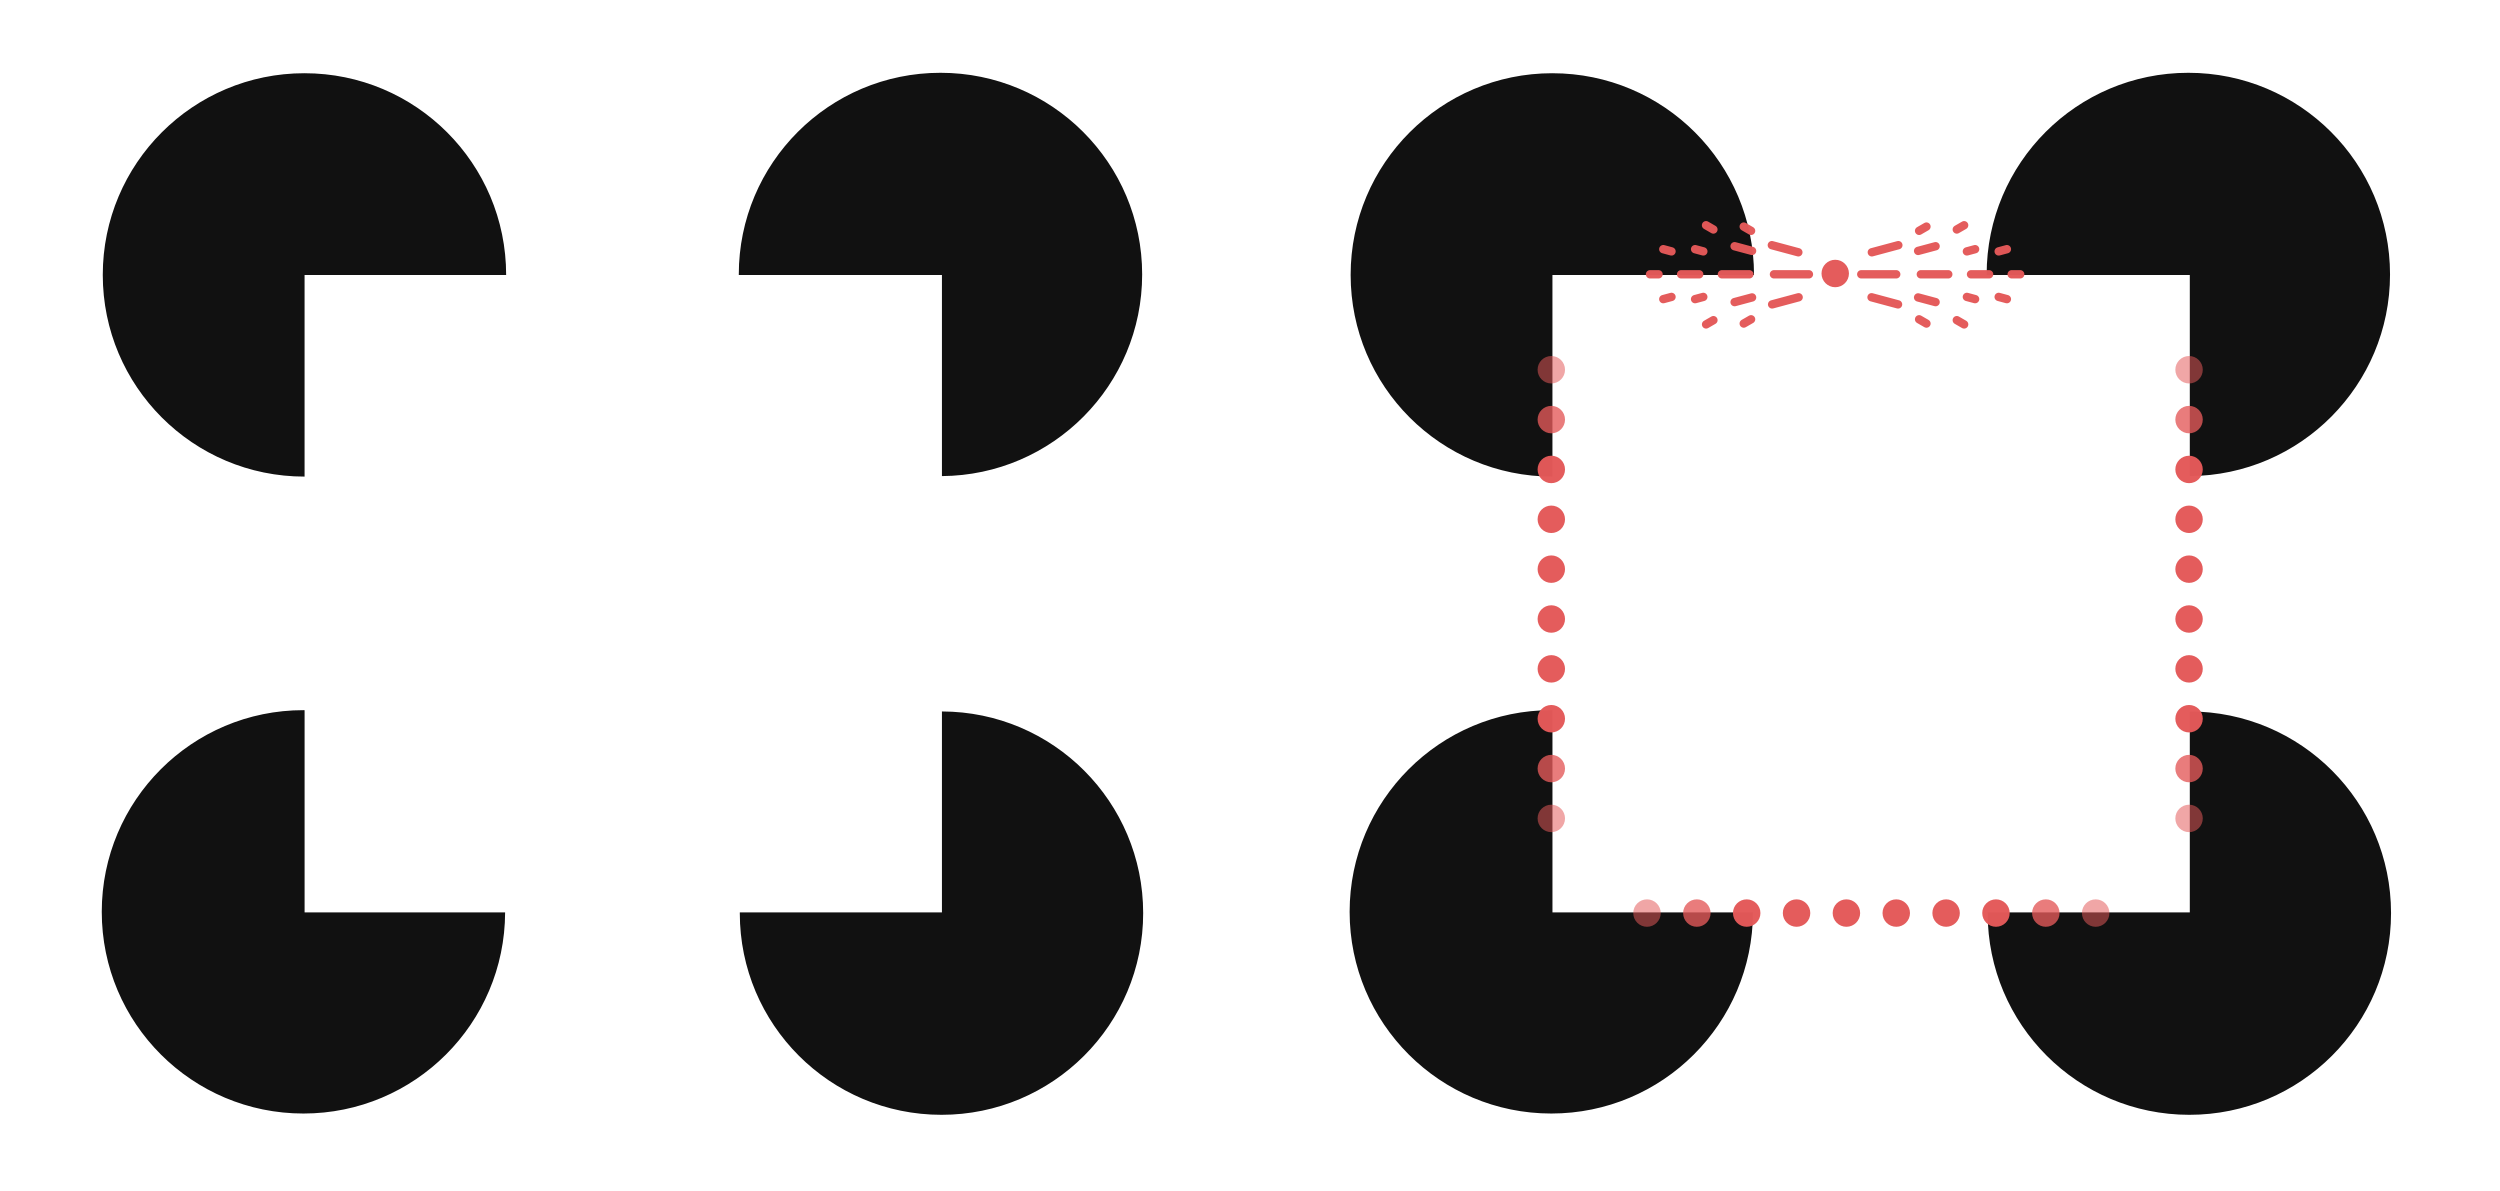
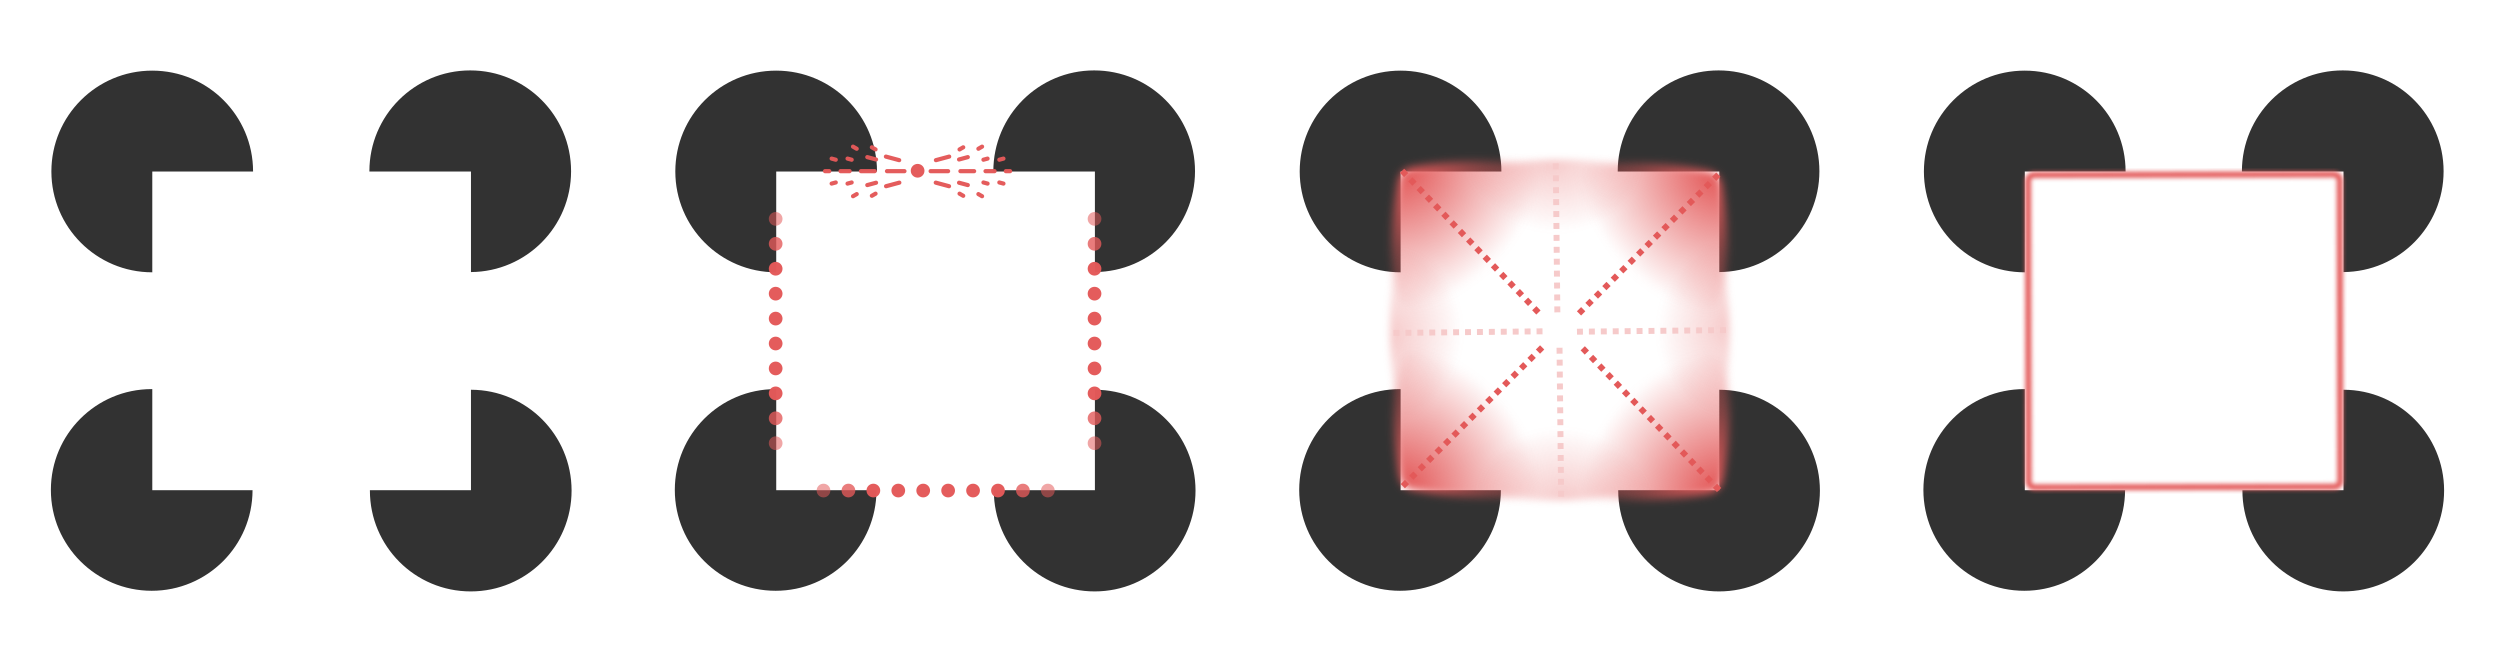
- <svg xmlns="http://www.w3.org/2000/svg" width="420" height="200" viewBox="0 0 111.125 52.917" version="1.1" id="svg2143">
-   <defs id="defs2137" />
-   <g id="layer1" transform="translate(0,-244.0833)">
-     <path style="opacity:0.98;fill:#000000;fill-opacity:0.951;stroke:none;stroke-width:0.529;stroke-linecap:round;stroke-linejoin:round;stroke-miterlimit:4;stroke-dasharray:none;stroke-dashoffset:0;stroke-opacity:1;paint-order:normal" d="m 41.804,247.319 a 8.965,8.965 0 0 0 -8.965,8.965 8.965,8.965 0 0 0 10e-4,0.024 h 9.029 v 8.938 a 8.965,8.965 0 0 0 8.9,-8.962 8.965,8.965 0 0 0 -8.965,-8.965 z m -28.271,0.019 a 8.965,8.965 0 0 0 -8.965,8.965 8.965,8.965 0 0 0 8.965,8.965 8.965,8.965 0 0 0 0.005,-5.1e-4 v -8.959 h 8.96 a 8.965,8.965 0 0 0 0,-0.005 8.965,8.965 0 0 0 -8.965,-8.965 z m -0.045,28.312 a 8.965,8.965 0 0 0 -8.965,8.965 8.965,8.965 0 0 0 8.965,8.965 8.965,8.965 0 0 0 8.964,-8.941 h -8.913 v -8.987 a 8.965,8.965 0 0 0 -0.051,-0.002 z m 28.381,0.057 v 8.932 h -8.984 a 8.965,8.965 0 0 0 -10e-4,0.033 8.965,8.965 0 0 0 8.965,8.965 8.965,8.965 0 0 0 8.965,-8.965 8.965,8.965 0 0 0 -8.945,-8.964 z" id="path2700" />
-     <path style="opacity:0.98;fill:#000000;fill-opacity:0.951;stroke:none;stroke-width:0.529;stroke-linecap:round;stroke-linejoin:round;stroke-miterlimit:4;stroke-dasharray:none;stroke-dashoffset:0;stroke-opacity:1;paint-order:normal" d="m 97.272,247.319 a 8.965,8.965 0 0 0 -8.965,8.965 8.965,8.965 0 0 0 0.001,0.024 h 9.029 v 8.938 a 8.965,8.965 0 0 0 8.9,-8.962 8.965,8.965 0 0 0 -8.965,-8.965 z m -28.271,0.019 a 8.965,8.965 0 0 0 -8.965,8.965 8.965,8.965 0 0 0 8.965,8.965 8.965,8.965 0 0 0 0.005,-5e-4 v -8.959 h 8.96 a 8.965,8.965 0 0 0 0,-0.005 8.965,8.965 0 0 0 -8.965,-8.965 z m -0.045,28.312 a 8.965,8.965 0 0 0 -8.965,8.965 8.965,8.965 0 0 0 8.965,8.965 8.965,8.965 0 0 0 8.964,-8.941 h -8.913 v -8.987 a 8.965,8.965 0 0 0 -0.051,-0.002 z m 28.381,0.057 v 8.932 h -8.984 a 8.965,8.965 0 0 0 -0.001,0.033 8.965,8.965 0 0 0 8.965,8.965 8.965,8.965 0 0 0 8.965,-8.965 8.965,8.965 0 0 0 -8.945,-8.964 z" id="path2700-2" />
-     <g id="g3102" transform="matrix(1.424566,0,0,1.426002,-32.60437,-109.1841)" style="stroke-width:0.983">
+ <svg xmlns="http://www.w3.org/2000/svg" xmlns:xlink="http://www.w3.org/1999/xlink" width="840" height="220" viewBox="0 0 222.25 58.208" version="1.1" id="svg2143">
+   <defs id="defs2137">
+     <radialGradient xlink:href="#linearGradient7675" id="radialGradient8061-1" gradientUnits="userSpaceOnUse" gradientTransform="matrix(0.6819566,1.133501,-1.021831,1.046832,216.3977,-69.75007)" cx="76.855" cy="234.644" fx="76.855" fy="234.644" r="3.131" />
+     <linearGradient id="linearGradient7675">
+       <stop style="stop-color:#e35959;stop-opacity:1;" offset="0" id="stop7671" />
+       <stop style="stop-color:#e35959;stop-opacity:0;" offset="1" id="stop7673" />
+     </linearGradient>
+     <filter style="color-interpolation-filters:sRGB" id="filter8426-9" x="-0.101" width="1.202" y="-0.043" height="1.087">
+       <feGaussianBlur stdDeviation="0.162" id="feGaussianBlur8428-9" />
+     </filter>
+     <radialGradient xlink:href="#linearGradient7675" id="radialGradient8061-3-5" gradientUnits="userSpaceOnUse" gradientTransform="matrix(0.6819566,1.133501,-1.021831,1.046832,216.3977,-69.75007)" cx="76.855" cy="234.644" fx="76.855" fy="234.644" r="3.131" />
+     <filter style="color-interpolation-filters:sRGB" id="filter8426-8-4" x="-0.101" width="1.202" y="-0.043" height="1.087">
+       <feGaussianBlur stdDeviation="0.162" id="feGaussianBlur8428-1-9" />
+     </filter>
+     <radialGradient xlink:href="#linearGradient7675" id="radialGradient7679-6-6-0" cx="75.604" cy="236.526" fx="75.604" fy="236.526" r="3.131" gradientTransform="matrix(1.724209,-0.1000849,0.2340125,-1.724852,-155.0011,633.0215)" gradientUnits="userSpaceOnUse" />
+     <filter style="color-interpolation-filters:sRGB" id="filter8430-6-9" x="-0.061" width="1.123" y="-0.067" height="1.133">
+       <feGaussianBlur stdDeviation="0.162" id="feGaussianBlur8432-2-1" />
+     </filter>
+     <radialGradient xlink:href="#linearGradient7675" id="radialGradient8061-3" gradientUnits="userSpaceOnUse" gradientTransform="matrix(0.6819566,1.133501,-1.021831,1.046832,216.3977,-69.75007)" cx="76.855" cy="234.644" fx="76.855" fy="234.644" r="3.131" />
+     <filter style="color-interpolation-filters:sRGB" id="filter8426-8" x="-0.101" width="1.202" y="-0.043" height="1.087">
+       <feGaussianBlur stdDeviation="0.162" id="feGaussianBlur8428-1" />
+     </filter>
+     <radialGradient xlink:href="#linearGradient7675" id="radialGradient7679-6-3" cx="75.604" cy="236.526" fx="75.604" fy="236.526" r="3.131" gradientTransform="matrix(1.724209,-0.1000849,0.2340125,-1.724852,-155.0011,633.0215)" gradientUnits="userSpaceOnUse" />
+     <filter style="color-interpolation-filters:sRGB" id="filter8430-7" x="-0.061" width="1.123" y="-0.067" height="1.133">
+       <feGaussianBlur stdDeviation="0.162" id="feGaussianBlur8432-6" />
+     </filter>
+     <radialGradient xlink:href="#linearGradient7675" id="radialGradient7679-6-6-7" cx="75.604" cy="236.526" fx="75.604" fy="236.526" r="3.131" gradientTransform="matrix(1.724209,-0.1000849,0.2340125,-1.724852,-155.0011,633.0215)" gradientUnits="userSpaceOnUse" />
+     <filter style="color-interpolation-filters:sRGB" id="filter8430-6-2" x="-0.061" width="1.123" y="-0.067" height="1.133">
+       <feGaussianBlur stdDeviation="0.162" id="feGaussianBlur8432-2-14" />
+     </filter>
+     <radialGradient xlink:href="#linearGradient7675" id="radialGradient8061" gradientUnits="userSpaceOnUse" gradientTransform="matrix(0.6819566,1.133501,-1.021831,1.046832,216.3977,-69.75007)" cx="76.855" cy="234.644" fx="76.855" fy="234.644" r="3.131" />
+     <filter style="color-interpolation-filters:sRGB" id="filter8426" x="-0.101" width="1.202" y="-0.043" height="1.087">
+       <feGaussianBlur stdDeviation="0.162" id="feGaussianBlur8428" />
+     </filter>
+     <radialGradient xlink:href="#linearGradient7675" id="radialGradient7679-6" cx="75.604" cy="236.526" fx="75.604" fy="236.526" r="3.131" gradientTransform="matrix(1.724209,-0.1000849,0.2340125,-1.724852,-155.0011,633.0215)" gradientUnits="userSpaceOnUse" />
+     <filter style="color-interpolation-filters:sRGB" id="filter8430" x="-0.061" width="1.123" y="-0.067" height="1.133">
+       <feGaussianBlur stdDeviation="0.162" id="feGaussianBlur8432" />
+     </filter>
+     <filter style="color-interpolation-filters:sRGB" id="filter13288" x="-0.018" width="1.036" y="-0.018" height="1.036">
+       <feGaussianBlur stdDeviation="0.123" id="feGaussianBlur13290" />
+     </filter>
+   </defs>
+   <g id="layer1" transform="translate(0,-238.7917)">
+     <path style="opacity:0.98;fill:#2e2e2e;fill-opacity:1;stroke:none;stroke-width:0.529;stroke-linecap:round;stroke-linejoin:round;stroke-miterlimit:4;stroke-dasharray:none;stroke-dashoffset:0;stroke-opacity:1;paint-order:normal" d="m 41.804,245.051 a 8.965,8.965 0 0 0 -8.965,8.965 8.965,8.965 0 0 0 10e-4,0.024 h 9.029 v 8.938 a 8.965,8.965 0 0 0 8.9,-8.962 8.965,8.965 0 0 0 -8.965,-8.965 z m -28.271,0.019 a 8.965,8.965 0 0 0 -8.965,8.965 8.965,8.965 0 0 0 8.965,8.965 8.965,8.965 0 0 0 0.005,-5.1e-4 v -8.959 h 8.96 a 8.965,8.965 0 0 0 0,-0.005 8.965,8.965 0 0 0 -8.965,-8.965 z m -0.045,28.312 a 8.965,8.965 0 0 0 -8.965,8.965 8.965,8.965 0 0 0 8.965,8.965 8.965,8.965 0 0 0 8.964,-8.941 h -8.913 v -8.987 a 8.965,8.965 0 0 0 -0.051,-0.002 z m 28.381,0.057 v 8.932 h -8.984 a 8.965,8.965 0 0 0 -10e-4,0.033 8.965,8.965 0 0 0 8.965,8.965 8.965,8.965 0 0 0 8.965,-8.965 8.965,8.965 0 0 0 -8.945,-8.964 z" id="path2700" />
+     <path style="opacity:0.98;fill:#2e2e2e;fill-opacity:1;stroke:none;stroke-width:0.529;stroke-linecap:round;stroke-linejoin:round;stroke-miterlimit:4;stroke-dasharray:none;stroke-dashoffset:0;stroke-opacity:1;paint-order:normal" d="m 97.272,245.051 a 8.965,8.965 0 0 0 -8.965,8.965 8.965,8.965 0 0 0 0.001,0.024 h 9.029 v 8.938 a 8.965,8.965 0 0 0 8.9,-8.962 8.965,8.965 0 0 0 -8.965,-8.965 z m -28.271,0.019 a 8.965,8.965 0 0 0 -8.965,8.965 8.965,8.965 0 0 0 8.965,8.965 8.965,8.965 0 0 0 0.005,-5e-4 v -8.959 h 8.96 a 8.965,8.965 0 0 0 0,-0.005 8.965,8.965 0 0 0 -8.965,-8.965 z m -0.045,28.312 a 8.965,8.965 0 0 0 -8.965,8.965 8.965,8.965 0 0 0 8.965,8.965 8.965,8.965 0 0 0 8.964,-8.941 h -8.913 v -8.987 a 8.965,8.965 0 0 0 -0.051,-0.002 z m 28.381,0.057 v 8.932 h -8.984 a 8.965,8.965 0 0 0 -0.001,0.033 8.965,8.965 0 0 0 8.965,8.965 8.965,8.965 0 0 0 8.965,-8.965 8.965,8.965 0 0 0 -8.945,-8.964 z" id="path2700-2" />
+     <g id="g3102" transform="matrix(1.424566,0,0,1.426002,-32.60437,-111.452)" style="stroke-width:0.983">
      <g id="g3137" transform="translate(-0.8208142)">
        <circle style="opacity:0.98;fill:#e35959;fill-opacity:1;stroke:none;stroke-width:0.52;stroke-linecap:round;stroke-linejoin:round;stroke-miterlimit:4;stroke-dasharray:none;stroke-dashoffset:0;stroke-opacity:1;paint-order:normal" id="path2792" cx="80.972" cy="256.258" r="0.428" />
        <path style="fill:none;stroke:#e35959;stroke-width:0.261;stroke-linecap:round;stroke-linejoin:miter;stroke-miterlimit:4;stroke-dasharray:none;stroke-opacity:0.98" d="M 81.784,256.283 H 82.875" id="path2794" />
        <path style="fill:none;stroke:#e35959;stroke-width:0.261;stroke-linecap:round;stroke-linejoin:miter;stroke-miterlimit:4;stroke-dasharray:none;stroke-opacity:0.98" d="m 83.643,256.283 h 0.856" id="path2794-1" />
        <path style="fill:none;stroke:#e35959;stroke-width:0.261;stroke-linecap:round;stroke-linejoin:miter;stroke-miterlimit:4;stroke-dasharray:none;stroke-opacity:0.98" d="m 85.209,256.283 h 0.564" id="path2794-1-0" />
        <path style="fill:none;stroke:#e35959;stroke-width:0.261;stroke-linecap:round;stroke-linejoin:miter;stroke-miterlimit:4;stroke-dasharray:none;stroke-opacity:0.98" d="m 86.478,256.283 h 0.265" id="path2794-1-0-1" />
        <path style="fill:none;stroke:#e35959;stroke-width:0.261;stroke-linecap:round;stroke-linejoin:miter;stroke-miterlimit:4;stroke-dasharray:none;stroke-opacity:0.98" d="m 83.558,255.554 0.545,-0.146" id="path2794-1-0-3" />
        <path style="fill:none;stroke:#e35959;stroke-width:0.261;stroke-linecap:round;stroke-linejoin:miter;stroke-miterlimit:4;stroke-dasharray:none;stroke-opacity:0.98" d="m 84.103,257.15 -0.545,-0.146" id="path2794-1-0-3-7" />
        <path style="fill:none;stroke:#e35959;stroke-width:0.261;stroke-linecap:round;stroke-linejoin:miter;stroke-miterlimit:4;stroke-dasharray:none;stroke-opacity:0.98" d="m 82.105,256.999 0.827,0.222" id="path2794-1-7" />
        <path style="fill:none;stroke:#e35959;stroke-width:0.261;stroke-linecap:round;stroke-linejoin:miter;stroke-miterlimit:4;stroke-dasharray:none;stroke-opacity:0.98" d="m 82.941,255.375 -0.827,0.222" id="path2794-1-7-6" />
        <path style="fill:none;stroke:#e35959;stroke-width:0.261;stroke-linecap:round;stroke-linejoin:miter;stroke-miterlimit:4;stroke-dasharray:none;stroke-opacity:0.98" d="m 83.589,257.686 0.229,0.132" id="path2794-1-0-1-3" />
        <path style="fill:none;stroke:#e35959;stroke-width:0.261;stroke-linecap:round;stroke-linejoin:miter;stroke-miterlimit:4;stroke-dasharray:none;stroke-opacity:0.98" d="m 83.818,254.796 -0.229,0.132" id="path2794-1-0-1-3-9" />
        <path style="fill:none;stroke:#e35959;stroke-width:0.261;stroke-linecap:round;stroke-linejoin:miter;stroke-miterlimit:4;stroke-dasharray:none;stroke-opacity:0.98" d="m 85.08,256.988 0.256,0.069" id="path2794-1-0-1-1" />
        <path style="fill:none;stroke:#e35959;stroke-width:0.261;stroke-linecap:round;stroke-linejoin:miter;stroke-miterlimit:4;stroke-dasharray:none;stroke-opacity:0.98" d="m 85.336,255.5 -0.256,0.069" id="path2794-1-0-1-1-0" />
        <path style="fill:none;stroke:#e35959;stroke-width:0.261;stroke-linecap:round;stroke-linejoin:miter;stroke-miterlimit:4;stroke-dasharray:none;stroke-opacity:0.98" d="m 84.994,254.754 -0.229,0.132" id="path2794-1-0-1-3-9-4" />
        <path style="fill:none;stroke:#e35959;stroke-width:0.261;stroke-linecap:round;stroke-linejoin:miter;stroke-miterlimit:4;stroke-dasharray:none;stroke-opacity:0.98" d="m 84.765,257.713 0.229,0.132" id="path2794-1-0-1-3-9-4-1" />
        <path style="fill:none;stroke:#e35959;stroke-width:0.261;stroke-linecap:round;stroke-linejoin:miter;stroke-miterlimit:4;stroke-dasharray:none;stroke-opacity:0.98" d="m 86.072,256.988 0.256,0.069" id="path2794-1-0-1-1-1" />
        <path style="fill:none;stroke:#e35959;stroke-width:0.261;stroke-linecap:round;stroke-linejoin:miter;stroke-miterlimit:4;stroke-dasharray:none;stroke-opacity:0.98" d="m 86.328,255.5 -0.256,0.069" id="path2794-1-0-1-1-0-8" />
        <path style="fill:none;stroke:#e35959;stroke-width:0.261;stroke-linecap:round;stroke-linejoin:miter;stroke-miterlimit:4;stroke-dasharray:none;stroke-opacity:0.98" d="M 80.151,256.283 H 79.06" id="path2794-6" />
        <path style="fill:none;stroke:#e35959;stroke-width:0.261;stroke-linecap:round;stroke-linejoin:miter;stroke-miterlimit:4;stroke-dasharray:none;stroke-opacity:0.98" d="M 78.293,256.283 H 77.436" id="path2794-1-4" />
        <path style="fill:none;stroke:#e35959;stroke-width:0.261;stroke-linecap:round;stroke-linejoin:miter;stroke-miterlimit:4;stroke-dasharray:none;stroke-opacity:0.98" d="M 76.727,256.283 H 76.163" id="path2794-1-0-34" />
        <path style="fill:none;stroke:#e35959;stroke-width:0.261;stroke-linecap:round;stroke-linejoin:miter;stroke-miterlimit:4;stroke-dasharray:none;stroke-opacity:0.98" d="m 75.458,256.283 h -0.265" id="path2794-1-0-1-7" />
        <path style="fill:none;stroke:#e35959;stroke-width:0.261;stroke-linecap:round;stroke-linejoin:miter;stroke-miterlimit:4;stroke-dasharray:none;stroke-opacity:0.98" d="m 78.377,255.554 -0.545,-0.146" id="path2794-1-0-3-70" />
        <path style="fill:none;stroke:#e35959;stroke-width:0.261;stroke-linecap:round;stroke-linejoin:miter;stroke-miterlimit:4;stroke-dasharray:none;stroke-opacity:0.98" d="m 77.832,257.15 0.545,-0.146" id="path2794-1-0-3-7-7" />
        <path style="fill:none;stroke:#e35959;stroke-width:0.261;stroke-linecap:round;stroke-linejoin:miter;stroke-miterlimit:4;stroke-dasharray:none;stroke-opacity:0.98" d="m 79.83,256.999 -0.827,0.222" id="path2794-1-7-4" />
        <path style="fill:none;stroke:#e35959;stroke-width:0.261;stroke-linecap:round;stroke-linejoin:miter;stroke-miterlimit:4;stroke-dasharray:none;stroke-opacity:0.98" d="m 78.994,255.375 0.827,0.222" id="path2794-1-7-6-5" />
        <path style="fill:none;stroke:#e35959;stroke-width:0.261;stroke-linecap:round;stroke-linejoin:miter;stroke-miterlimit:4;stroke-dasharray:none;stroke-opacity:0.98" d="m 78.346,257.686 -0.229,0.132" id="path2794-1-0-1-3-3" />
        <path style="fill:none;stroke:#e35959;stroke-width:0.261;stroke-linecap:round;stroke-linejoin:miter;stroke-miterlimit:4;stroke-dasharray:none;stroke-opacity:0.98" d="m 78.117,254.796 0.229,0.132" id="path2794-1-0-1-3-9-0" />
        <path style="fill:none;stroke:#e35959;stroke-width:0.261;stroke-linecap:round;stroke-linejoin:miter;stroke-miterlimit:4;stroke-dasharray:none;stroke-opacity:0.98" d="m 76.855,256.988 -0.256,0.069" id="path2794-1-0-1-1-7" />
        <path style="fill:none;stroke:#e35959;stroke-width:0.261;stroke-linecap:round;stroke-linejoin:miter;stroke-miterlimit:4;stroke-dasharray:none;stroke-opacity:0.98" d="m 76.6,255.5 0.256,0.069" id="path2794-1-0-1-1-0-2" />
        <path style="fill:none;stroke:#e35959;stroke-width:0.261;stroke-linecap:round;stroke-linejoin:miter;stroke-miterlimit:4;stroke-dasharray:none;stroke-opacity:0.98" d="m 76.941,254.754 0.229,0.132" id="path2794-1-0-1-3-9-4-9" />
        <path style="fill:none;stroke:#e35959;stroke-width:0.261;stroke-linecap:round;stroke-linejoin:miter;stroke-miterlimit:4;stroke-dasharray:none;stroke-opacity:0.98" d="m 77.171,257.713 -0.229,0.132" id="path2794-1-0-1-3-9-4-1-9" />
        <path style="fill:none;stroke:#e35959;stroke-width:0.261;stroke-linecap:round;stroke-linejoin:miter;stroke-miterlimit:4;stroke-dasharray:none;stroke-opacity:0.98" d="m 75.863,256.988 -0.256,0.069" id="path2794-1-0-1-1-1-3" />
        <path style="fill:none;stroke:#e35959;stroke-width:0.261;stroke-linecap:round;stroke-linejoin:miter;stroke-miterlimit:4;stroke-dasharray:none;stroke-opacity:0.98" d="m 75.607,255.5 0.256,0.069" id="path2794-1-0-1-1-0-8-0" />
        <g id="g3227" transform="translate(-0.1641628,-0.1639976)">
          <ellipse cy="262.53" cx="72.277" id="path2792-9" style="opacity:0.98;fill:#e35959;fill-opacity:1;stroke:none;stroke-width:0.52;stroke-linecap:round;stroke-linejoin:round;stroke-miterlimit:4;stroke-dasharray:none;stroke-dashoffset:0;stroke-opacity:1;paint-order:normal" rx="0.428" ry="0.428" />
          <ellipse cy="264.084" cx="72.277" id="path2792-9-5" style="opacity:0.98;fill:#e35959;fill-opacity:1;stroke:none;stroke-width:0.52;stroke-linecap:round;stroke-linejoin:round;stroke-miterlimit:4;stroke-dasharray:none;stroke-dashoffset:0;stroke-opacity:1;paint-order:normal" rx="0.428" ry="0.428" />
          <ellipse cy="265.638" cx="72.277" id="path2792-9-2" style="opacity:0.98;fill:#e35959;fill-opacity:1;stroke:none;stroke-width:0.52;stroke-linecap:round;stroke-linejoin:round;stroke-miterlimit:4;stroke-dasharray:none;stroke-dashoffset:0;stroke-opacity:1;paint-order:normal" rx="0.428" ry="0.428" />
          <ellipse cy="267.192" cx="72.277" id="path2792-9-0" style="opacity:0.98;fill:#e35959;fill-opacity:1;stroke:none;stroke-width:0.52;stroke-linecap:round;stroke-linejoin:round;stroke-miterlimit:4;stroke-dasharray:none;stroke-dashoffset:0;stroke-opacity:1;paint-order:normal" rx="0.428" ry="0.428" />
          <ellipse cy="268.746" cx="72.277" id="path2792-9-8" style="opacity:0.98;fill:#e35959;fill-opacity:1;stroke:none;stroke-width:0.52;stroke-linecap:round;stroke-linejoin:round;stroke-miterlimit:4;stroke-dasharray:none;stroke-dashoffset:0;stroke-opacity:1;paint-order:normal" rx="0.428" ry="0.428" />
          <ellipse cy="270.3" cx="72.277" id="path2792-9-3" style="opacity:0.98;fill:#e35959;fill-opacity:1;stroke:none;stroke-width:0.52;stroke-linecap:round;stroke-linejoin:round;stroke-miterlimit:4;stroke-dasharray:none;stroke-dashoffset:0;stroke-opacity:1;paint-order:normal" rx="0.428" ry="0.428" />
          <ellipse cy="271.854" cx="72.277" id="path2792-9-59" style="opacity:0.787;fill:#e35959;fill-opacity:1;stroke:none;stroke-width:0.52;stroke-linecap:round;stroke-linejoin:round;stroke-miterlimit:4;stroke-dasharray:none;stroke-dashoffset:0;stroke-opacity:1;paint-order:normal" rx="0.428" ry="0.428" />
          <ellipse cy="273.408" cx="72.277" id="path2792-9-6" style="opacity:0.532;fill:#e35959;fill-opacity:1;stroke:none;stroke-width:0.52;stroke-linecap:round;stroke-linejoin:round;stroke-miterlimit:4;stroke-dasharray:none;stroke-dashoffset:0;stroke-opacity:1;paint-order:normal" rx="0.428" ry="0.428" />
          <ellipse cy="260.976" cx="72.277" id="path2792-9-56" style="opacity:0.787;fill:#e35959;fill-opacity:1;stroke:none;stroke-width:0.52;stroke-linecap:round;stroke-linejoin:round;stroke-miterlimit:4;stroke-dasharray:none;stroke-dashoffset:0;stroke-opacity:1;paint-order:normal" rx="0.428" ry="0.428" />
          <ellipse cy="259.422" cx="72.277" id="path2792-9-30" style="opacity:0.532;fill:#e35959;fill-opacity:1;stroke:none;stroke-width:0.52;stroke-linecap:round;stroke-linejoin:round;stroke-miterlimit:4;stroke-dasharray:none;stroke-dashoffset:0;stroke-opacity:1;paint-order:normal" rx="0.428" ry="0.428" />
        </g>
        <g style="stroke-width:0.983" id="g3227-2" transform="translate(19.73538,-0.1639981)">
          <ellipse cy="262.53" cx="72.277" id="path2792-9-07" style="opacity:0.98;fill:#e35959;fill-opacity:1;stroke:none;stroke-width:0.52;stroke-linecap:round;stroke-linejoin:round;stroke-miterlimit:4;stroke-dasharray:none;stroke-dashoffset:0;stroke-opacity:1;paint-order:normal" rx="0.428" ry="0.428" />
          <ellipse cy="264.084" cx="72.277" id="path2792-9-5-4" style="opacity:0.98;fill:#e35959;fill-opacity:1;stroke:none;stroke-width:0.52;stroke-linecap:round;stroke-linejoin:round;stroke-miterlimit:4;stroke-dasharray:none;stroke-dashoffset:0;stroke-opacity:1;paint-order:normal" rx="0.428" ry="0.428" />
          <ellipse cy="265.638" cx="72.277" id="path2792-9-2-7" style="opacity:0.98;fill:#e35959;fill-opacity:1;stroke:none;stroke-width:0.52;stroke-linecap:round;stroke-linejoin:round;stroke-miterlimit:4;stroke-dasharray:none;stroke-dashoffset:0;stroke-opacity:1;paint-order:normal" rx="0.428" ry="0.428" />
          <ellipse cy="267.192" cx="72.277" id="path2792-9-0-3" style="opacity:0.98;fill:#e35959;fill-opacity:1;stroke:none;stroke-width:0.52;stroke-linecap:round;stroke-linejoin:round;stroke-miterlimit:4;stroke-dasharray:none;stroke-dashoffset:0;stroke-opacity:1;paint-order:normal" rx="0.428" ry="0.428" />
          <ellipse cy="268.746" cx="72.277" id="path2792-9-8-0" style="opacity:0.98;fill:#e35959;fill-opacity:1;stroke:none;stroke-width:0.52;stroke-linecap:round;stroke-linejoin:round;stroke-miterlimit:4;stroke-dasharray:none;stroke-dashoffset:0;stroke-opacity:1;paint-order:normal" rx="0.428" ry="0.428" />
          <ellipse cy="270.3" cx="72.277" id="path2792-9-3-1" style="opacity:0.98;fill:#e35959;fill-opacity:1;stroke:none;stroke-width:0.52;stroke-linecap:round;stroke-linejoin:round;stroke-miterlimit:4;stroke-dasharray:none;stroke-dashoffset:0;stroke-opacity:1;paint-order:normal" rx="0.428" ry="0.428" />
          <ellipse cy="271.854" cx="72.277" id="path2792-9-59-6" style="opacity:0.787;fill:#e35959;fill-opacity:1;stroke:none;stroke-width:0.52;stroke-linecap:round;stroke-linejoin:round;stroke-miterlimit:4;stroke-dasharray:none;stroke-dashoffset:0;stroke-opacity:1;paint-order:normal" rx="0.428" ry="0.428" />
          <ellipse cy="273.408" cx="72.277" id="path2792-9-6-7" style="opacity:0.532;fill:#e35959;fill-opacity:1;stroke:none;stroke-width:0.52;stroke-linecap:round;stroke-linejoin:round;stroke-miterlimit:4;stroke-dasharray:none;stroke-dashoffset:0;stroke-opacity:1;paint-order:normal" rx="0.428" ry="0.428" />
          <ellipse cy="260.976" cx="72.277" id="path2792-9-56-5" style="opacity:0.787;fill:#e35959;fill-opacity:1;stroke:none;stroke-width:0.52;stroke-linecap:round;stroke-linejoin:round;stroke-miterlimit:4;stroke-dasharray:none;stroke-dashoffset:0;stroke-opacity:1;paint-order:normal" rx="0.428" ry="0.428" />
          <ellipse cy="259.422" cx="72.277" id="path2792-9-30-7" style="opacity:0.532;fill:#e35959;fill-opacity:1;stroke:none;stroke-width:0.52;stroke-linecap:round;stroke-linejoin:round;stroke-miterlimit:4;stroke-dasharray:none;stroke-dashoffset:0;stroke-opacity:1;paint-order:normal" rx="0.428" ry="0.428" />
        </g>
        <g style="stroke-width:0.983" id="g3227-2-8" transform="matrix(0,-0.9989932,1.001008,0,-184.5851,348.3986)">
          <ellipse cy="262.53" cx="72.277" id="path2792-9-07-8" style="opacity:0.98;fill:#e35959;fill-opacity:1;stroke:none;stroke-width:0.52;stroke-linecap:round;stroke-linejoin:round;stroke-miterlimit:4;stroke-dasharray:none;stroke-dashoffset:0;stroke-opacity:1;paint-order:normal" rx="0.428" ry="0.428" />
          <ellipse cy="264.084" cx="72.277" id="path2792-9-5-4-9" style="opacity:0.98;fill:#e35959;fill-opacity:1;stroke:none;stroke-width:0.52;stroke-linecap:round;stroke-linejoin:round;stroke-miterlimit:4;stroke-dasharray:none;stroke-dashoffset:0;stroke-opacity:1;paint-order:normal" rx="0.428" ry="0.428" />
          <ellipse cy="265.638" cx="72.277" id="path2792-9-2-7-0" style="opacity:0.98;fill:#e35959;fill-opacity:1;stroke:none;stroke-width:0.52;stroke-linecap:round;stroke-linejoin:round;stroke-miterlimit:4;stroke-dasharray:none;stroke-dashoffset:0;stroke-opacity:1;paint-order:normal" rx="0.428" ry="0.428" />
          <ellipse cy="267.192" cx="72.277" id="path2792-9-0-3-7" style="opacity:0.98;fill:#e35959;fill-opacity:1;stroke:none;stroke-width:0.52;stroke-linecap:round;stroke-linejoin:round;stroke-miterlimit:4;stroke-dasharray:none;stroke-dashoffset:0;stroke-opacity:1;paint-order:normal" rx="0.428" ry="0.428" />
          <ellipse cy="268.746" cx="72.277" id="path2792-9-8-0-8" style="opacity:0.98;fill:#e35959;fill-opacity:1;stroke:none;stroke-width:0.52;stroke-linecap:round;stroke-linejoin:round;stroke-miterlimit:4;stroke-dasharray:none;stroke-dashoffset:0;stroke-opacity:1;paint-order:normal" rx="0.428" ry="0.428" />
          <ellipse cy="270.3" cx="72.277" id="path2792-9-3-1-0" style="opacity:0.98;fill:#e35959;fill-opacity:1;stroke:none;stroke-width:0.52;stroke-linecap:round;stroke-linejoin:round;stroke-miterlimit:4;stroke-dasharray:none;stroke-dashoffset:0;stroke-opacity:1;paint-order:normal" rx="0.428" ry="0.428" />
          <ellipse cy="271.854" cx="72.277" id="path2792-9-59-6-3" style="opacity:0.787;fill:#e35959;fill-opacity:1;stroke:none;stroke-width:0.52;stroke-linecap:round;stroke-linejoin:round;stroke-miterlimit:4;stroke-dasharray:none;stroke-dashoffset:0;stroke-opacity:1;paint-order:normal" rx="0.428" ry="0.428" />
          <ellipse cy="273.408" cx="72.277" id="path2792-9-6-7-1" style="opacity:0.532;fill:#e35959;fill-opacity:1;stroke:none;stroke-width:0.52;stroke-linecap:round;stroke-linejoin:round;stroke-miterlimit:4;stroke-dasharray:none;stroke-dashoffset:0;stroke-opacity:1;paint-order:normal" rx="0.428" ry="0.428" />
          <ellipse cy="260.976" cx="72.277" id="path2792-9-56-5-0" style="opacity:0.787;fill:#e35959;fill-opacity:1;stroke:none;stroke-width:0.52;stroke-linecap:round;stroke-linejoin:round;stroke-miterlimit:4;stroke-dasharray:none;stroke-dashoffset:0;stroke-opacity:1;paint-order:normal" rx="0.428" ry="0.428" />
          <ellipse cy="259.422" cx="72.277" id="path2792-9-30-7-3" style="opacity:0.532;fill:#e35959;fill-opacity:1;stroke:none;stroke-width:0.52;stroke-linecap:round;stroke-linejoin:round;stroke-miterlimit:4;stroke-dasharray:none;stroke-dashoffset:0;stroke-opacity:1;paint-order:normal" rx="0.428" ry="0.428" />
        </g>
      </g>
    </g>
+     <path style="opacity:0.98;fill:#2e2e2e;fill-opacity:1;stroke:none;stroke-width:0.529;stroke-linecap:round;stroke-linejoin:round;stroke-miterlimit:4;stroke-dasharray:none;stroke-dashoffset:0;stroke-opacity:1;paint-order:normal" d="m 152.78,245.051 a 8.965,8.965 0 0 0 -8.965,8.965 8.965,8.965 0 0 0 0.001,0.024 h 9.029 v 8.938 a 8.965,8.965 0 0 0 8.9,-8.962 8.965,8.965 0 0 0 -8.965,-8.965 z m -28.271,0.019 a 8.965,8.965 0 0 0 -8.965,8.965 8.965,8.965 0 0 0 8.965,8.965 8.965,8.965 0 0 0 0.005,-5e-4 v -8.959 h 8.96 a 8.965,8.965 0 0 0 0,-0.005 8.965,8.965 0 0 0 -8.965,-8.965 z m -0.045,28.312 a 8.965,8.965 0 0 0 -8.965,8.965 8.965,8.965 0 0 0 8.965,8.965 8.965,8.965 0 0 0 8.964,-8.941 h -8.913 v -8.987 a 8.965,8.965 0 0 0 -0.051,-0.002 z m 28.381,0.057 v 8.932 h -8.984 a 8.965,8.965 0 0 0 -0.001,0.033 8.965,8.965 0 0 0 8.965,8.965 8.965,8.965 0 0 0 8.965,-8.965 8.965,8.965 0 0 0 -8.945,-8.964 z" id="path2700-2-7" />
+     <g id="g8436" transform="matrix(1.703214,-0.04413205,0.04413913,1.702941,84.07751,-57.4379)" style="stroke-width:0.587">
+       <g id="g8440" transform="translate(-11.57535,-34.25754)" style="stroke-width:0.587">
+         <path transform="matrix(1.342682,-0.0013296,-0.0013296,1.356537,-10.126,-77.25326)" style="opacity:1;fill:url(#radialGradient7679-6);fill-opacity:1;stroke:none;stroke-width:0.23;stroke-linecap:round;stroke-linejoin:round;stroke-miterlimit:4;stroke-dasharray:none;stroke-dashoffset:0;stroke-opacity:1;paint-order:normal;filter:url(#filter8430)" d="m 36.078,217.34 c -2.875,-0.476 -5.082,-0.064 -5.082,-0.064 -0.28,0.015 -0.536,0.25 -0.574,0.527 0,0 -0.659,2.736 -0.071,4.661 2.305,1.467 7.458,-0.471 5.727,-5.123 z" id="rect5894-7-8" />
+         <path style="fill:none;stroke:#e35959;stroke-width:0.311;stroke-linecap:butt;stroke-linejoin:miter;stroke-miterlimit:4;stroke-dasharray:0.311, 0.311;stroke-dashoffset:0;stroke-opacity:1" d="m 30.641,217.619 6.945,7.605" id="path7729-5" />
+       </g>
+     </g>
+     <g id="g8498" transform="matrix(1.699743,0.1172897,-0.1173085,1.69947,130.8509,-125.9726)" style="opacity:0.323;stroke-width:0.587">
+       <path transform="rotate(-12.67032,-121.7049,325.2934)" id="rect5894-7-6" d="m 29.001,267.495 c -0.485,-2.699 0.246,-7.121 1.216,-8.95 2.754,0.798 4.271,6.772 -1.216,8.95 z" style="opacity:1;fill:url(#radialGradient8061);fill-opacity:1;stroke:none;stroke-width:0.311;stroke-linecap:round;stroke-linejoin:round;stroke-miterlimit:4;stroke-dasharray:none;stroke-dashoffset:0;stroke-opacity:1;paint-order:normal;filter:url(#filter8426)" />
+       <path id="path7729-5-2" d="m 11.859,231.231 7.764,-0.62" style="fill:none;stroke:#e35959;stroke-width:0.311;stroke-linecap:butt;stroke-linejoin:miter;stroke-miterlimit:4;stroke-dasharray:0.311, 0.311;stroke-dashoffset:0;stroke-opacity:1" />
+     </g>
+     <g id="g8436-8-1" transform="matrix(1.701879,0.0805686,0.08058154,-1.701606,77.48622,592.4864)" style="stroke-width:0.587">
+       <g id="g8440-8-1" transform="translate(-11.57535,-34.25754)" style="stroke-width:0.587">
+         <path transform="matrix(1.342682,-0.0013296,-0.0013296,1.356537,-10.126,-77.25326)" style="opacity:1;fill:url(#radialGradient7679-6-6-7);fill-opacity:1;stroke:none;stroke-width:0.23;stroke-linecap:round;stroke-linejoin:round;stroke-miterlimit:4;stroke-dasharray:none;stroke-dashoffset:0;stroke-opacity:1;paint-order:normal;filter:url(#filter8430-6-2)" d="m 36.078,217.34 c -2.875,-0.476 -5.082,-0.064 -5.082,-0.064 -0.28,0.015 -0.536,0.25 -0.574,0.527 0,0 -0.659,2.736 -0.071,4.661 2.305,1.467 7.458,-0.471 5.727,-5.123 z" id="rect5894-7-8-7-3" />
+         <path style="fill:none;stroke:#e35959;stroke-width:0.311;stroke-linecap:butt;stroke-linejoin:miter;stroke-miterlimit:4;stroke-dasharray:0.311, 0.311;stroke-dashoffset:0;stroke-opacity:1" d="m 30.641,217.619 6.945,7.605" id="path7729-5-5" />
+       </g>
+     </g>
+     <g id="g8436-1" transform="matrix(-1.703214,0.04413195,-0.04413903,-1.702941,193.3931,593.7659)" style="stroke-width:0.587">
+       <g id="g8440-4" transform="translate(-11.57535,-34.25754)" style="stroke-width:0.587">
+         <path transform="matrix(1.342682,-0.0013296,-0.0013296,1.356537,-10.126,-77.25326)" style="opacity:1;fill:url(#radialGradient7679-6-3);fill-opacity:1;stroke:none;stroke-width:0.23;stroke-linecap:round;stroke-linejoin:round;stroke-miterlimit:4;stroke-dasharray:none;stroke-dashoffset:0;stroke-opacity:1;paint-order:normal;filter:url(#filter8430-7)" d="m 36.078,217.34 c -2.875,-0.476 -5.082,-0.064 -5.082,-0.064 -0.28,0.015 -0.536,0.25 -0.574,0.527 0,0 -0.659,2.736 -0.071,4.661 2.305,1.467 7.458,-0.471 5.727,-5.123 z" id="rect5894-7-8-9" />
+         <path style="fill:none;stroke:#e35959;stroke-width:0.311;stroke-linecap:butt;stroke-linejoin:miter;stroke-miterlimit:4;stroke-dasharray:0.311, 0.311;stroke-dashoffset:0;stroke-opacity:1" d="m 30.641,217.619 6.945,7.605" id="path7729-5-20" />
+       </g>
+     </g>
+     <g id="g8498-1" transform="matrix(-1.699743,-0.1172897,0.1173085,-1.69947,146.4717,662.4988)" style="opacity:0.323;stroke-width:0.587">
+       <path transform="rotate(-12.67032,-121.7049,325.2934)" id="rect5894-7-6-8" d="m 29.001,267.495 c -0.485,-2.699 0.246,-7.121 1.216,-8.95 2.754,0.798 4.271,6.772 -1.216,8.95 z" style="opacity:1;fill:url(#radialGradient8061-3);fill-opacity:1;stroke:none;stroke-width:0.311;stroke-linecap:round;stroke-linejoin:round;stroke-miterlimit:4;stroke-dasharray:none;stroke-dashoffset:0;stroke-opacity:1;paint-order:normal;filter:url(#filter8426-8)" />
+       <path id="path7729-5-2-6" d="m 11.859,231.231 7.764,-0.62" style="fill:none;stroke:#e35959;stroke-width:0.311;stroke-linecap:butt;stroke-linejoin:miter;stroke-miterlimit:4;stroke-dasharray:0.311, 0.311;stroke-dashoffset:0;stroke-opacity:1" />
+     </g>
+     <g id="g8436-8-3" transform="matrix(-1.701879,-0.0805686,-0.08058154,1.701606,199.9845,-56.15843)" style="stroke-width:0.587">
+       <g id="g8440-8-4" transform="translate(-11.57535,-34.25754)" style="stroke-width:0.587">
+         <path transform="matrix(1.342682,-0.0013296,-0.0013296,1.356537,-10.126,-77.25326)" style="opacity:1;fill:url(#radialGradient7679-6-6-0);fill-opacity:1;stroke:none;stroke-width:0.23;stroke-linecap:round;stroke-linejoin:round;stroke-miterlimit:4;stroke-dasharray:none;stroke-dashoffset:0;stroke-opacity:1;paint-order:normal;filter:url(#filter8430-6-9)" d="m 36.078,217.34 c -2.875,-0.476 -5.082,-0.064 -5.082,-0.064 -0.28,0.015 -0.536,0.25 -0.574,0.527 0,0 -0.659,2.736 -0.071,4.661 2.305,1.467 7.458,-0.471 5.727,-5.123 z" id="rect5894-7-8-7-2" />
+         <path style="fill:none;stroke:#e35959;stroke-width:0.311;stroke-linecap:butt;stroke-linejoin:miter;stroke-miterlimit:4;stroke-dasharray:0.311, 0.311;stroke-dashoffset:0;stroke-opacity:1" d="m 30.641,217.619 6.945,7.605" id="path7729-5-5-0" />
+       </g>
+     </g>
+     <g id="g8498-1-2" transform="matrix(0.1173085,-1.69947,1.699743,0.1172897,-255.6396,275.9815)" style="opacity:0.323;stroke-width:0.587">
+       <path transform="rotate(-12.67032,-121.7049,325.2934)" id="rect5894-7-6-8-5" d="m 29.001,267.495 c -0.485,-2.699 0.246,-7.121 1.216,-8.95 2.754,0.798 4.271,6.772 -1.216,8.95 z" style="opacity:1;fill:url(#radialGradient8061-3-5);fill-opacity:1;stroke:none;stroke-width:0.311;stroke-linecap:round;stroke-linejoin:round;stroke-miterlimit:4;stroke-dasharray:none;stroke-dashoffset:0;stroke-opacity:1;paint-order:normal;filter:url(#filter8426-8-4)" />
+       <path id="path7729-5-2-6-7" d="m 11.859,231.231 7.764,-0.62" style="fill:none;stroke:#e35959;stroke-width:0.311;stroke-linecap:butt;stroke-linejoin:miter;stroke-miterlimit:4;stroke-dasharray:0.311, 0.311;stroke-dashoffset:0;stroke-opacity:1" />
+     </g>
+     <g id="g8498-3" transform="matrix(-0.1173085,1.69947,-1.699743,-0.1172897,532.7308,260.283)" style="opacity:0.323;stroke-width:0.587">
+       <path transform="rotate(-12.67032,-121.7049,325.2934)" id="rect5894-7-6-4" d="m 29.001,267.495 c -0.485,-2.699 0.246,-7.121 1.216,-8.95 2.754,0.798 4.271,6.772 -1.216,8.95 z" style="opacity:1;fill:url(#radialGradient8061-1);fill-opacity:1;stroke:none;stroke-width:0.311;stroke-linecap:round;stroke-linejoin:round;stroke-miterlimit:4;stroke-dasharray:none;stroke-dashoffset:0;stroke-opacity:1;paint-order:normal;filter:url(#filter8426-9)" />
+       <path id="path7729-5-2-1" d="m 11.859,231.231 7.764,-0.62" style="fill:none;stroke:#e35959;stroke-width:0.311;stroke-linecap:butt;stroke-linejoin:miter;stroke-miterlimit:4;stroke-dasharray:0.311, 0.311;stroke-dashoffset:0;stroke-opacity:1" />
+     </g>
+     <path style="opacity:0.98;fill:#2e2e2e;fill-opacity:1;stroke:none;stroke-width:0.529;stroke-linecap:round;stroke-linejoin:round;stroke-miterlimit:4;stroke-dasharray:none;stroke-dashoffset:0;stroke-opacity:1;paint-order:normal" d="m 208.271,245.051 a 8.965,8.965 0 0 0 -8.965,8.965 8.965,8.965 0 0 0 0.001,0.024 h 9.029 v 8.938 a 8.965,8.965 0 0 0 8.9,-8.962 8.965,8.965 0 0 0 -8.965,-8.965 z m -28.271,0.019 a 8.965,8.965 0 0 0 -8.965,8.965 8.965,8.965 0 0 0 8.965,8.965 8.965,8.965 0 0 0 0.005,-5e-4 v -8.959 h 8.96 a 8.965,8.965 0 0 0 0,-0.005 8.965,8.965 0 0 0 -8.965,-8.965 z m -0.045,28.312 a 8.965,8.965 0 0 0 -8.965,8.965 8.965,8.965 0 0 0 8.965,8.965 8.965,8.965 0 0 0 8.964,-8.941 h -8.913 v -8.987 a 8.965,8.965 0 0 0 -0.051,-0.002 z m 28.381,0.057 v 8.932 h -8.984 a 8.965,8.965 0 0 0 -0.001,0.033 8.965,8.965 0 0 0 8.965,8.965 8.965,8.965 0 0 0 8.965,-8.965 8.965,8.965 0 0 0 -8.945,-8.964 z" id="path2700-2-7-1" />
+     <rect style="opacity:1;fill:none;fill-opacity:0.941;stroke:#e35959;stroke-width:0.311;stroke-linecap:round;stroke-linejoin:round;stroke-miterlimit:4;stroke-dasharray:none;stroke-dashoffset:0;stroke-opacity:1;paint-order:normal;filter:url(#filter13288)" id="rect5894-6-3" width="16.316" height="16.316" x="207.629" y="-183.163" ry="0.294" rx="0.294" transform="matrix(1.698163,-0.00313036,0.00312286,1.702253,-171.7232,566.7836)" />
  </g>
</svg>
